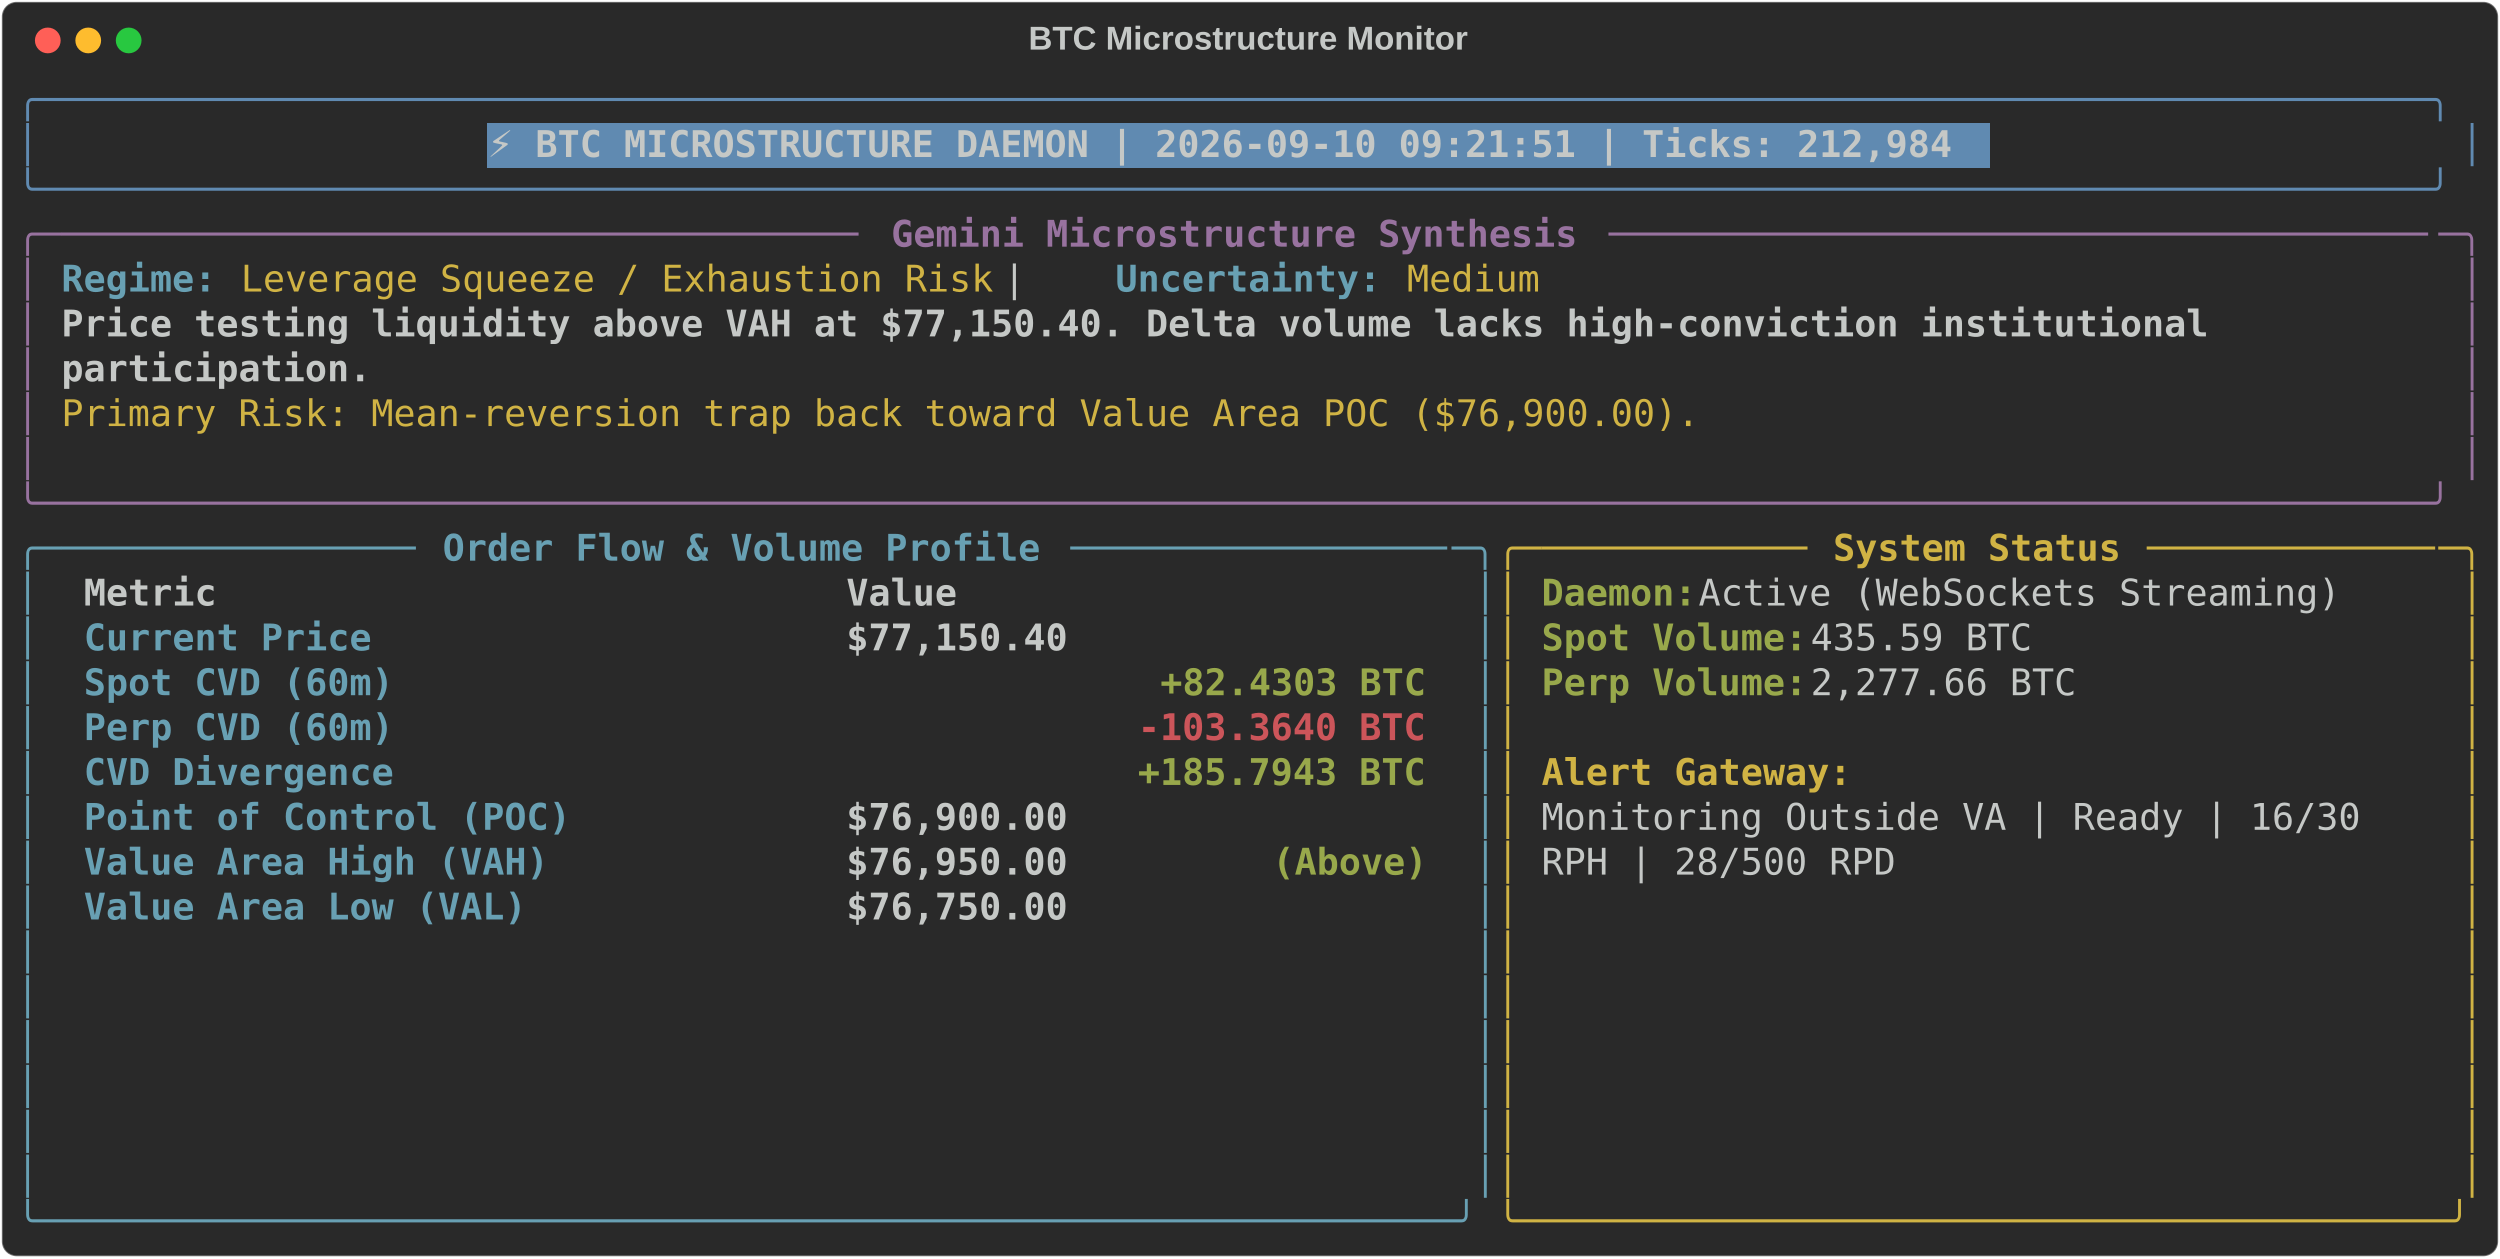
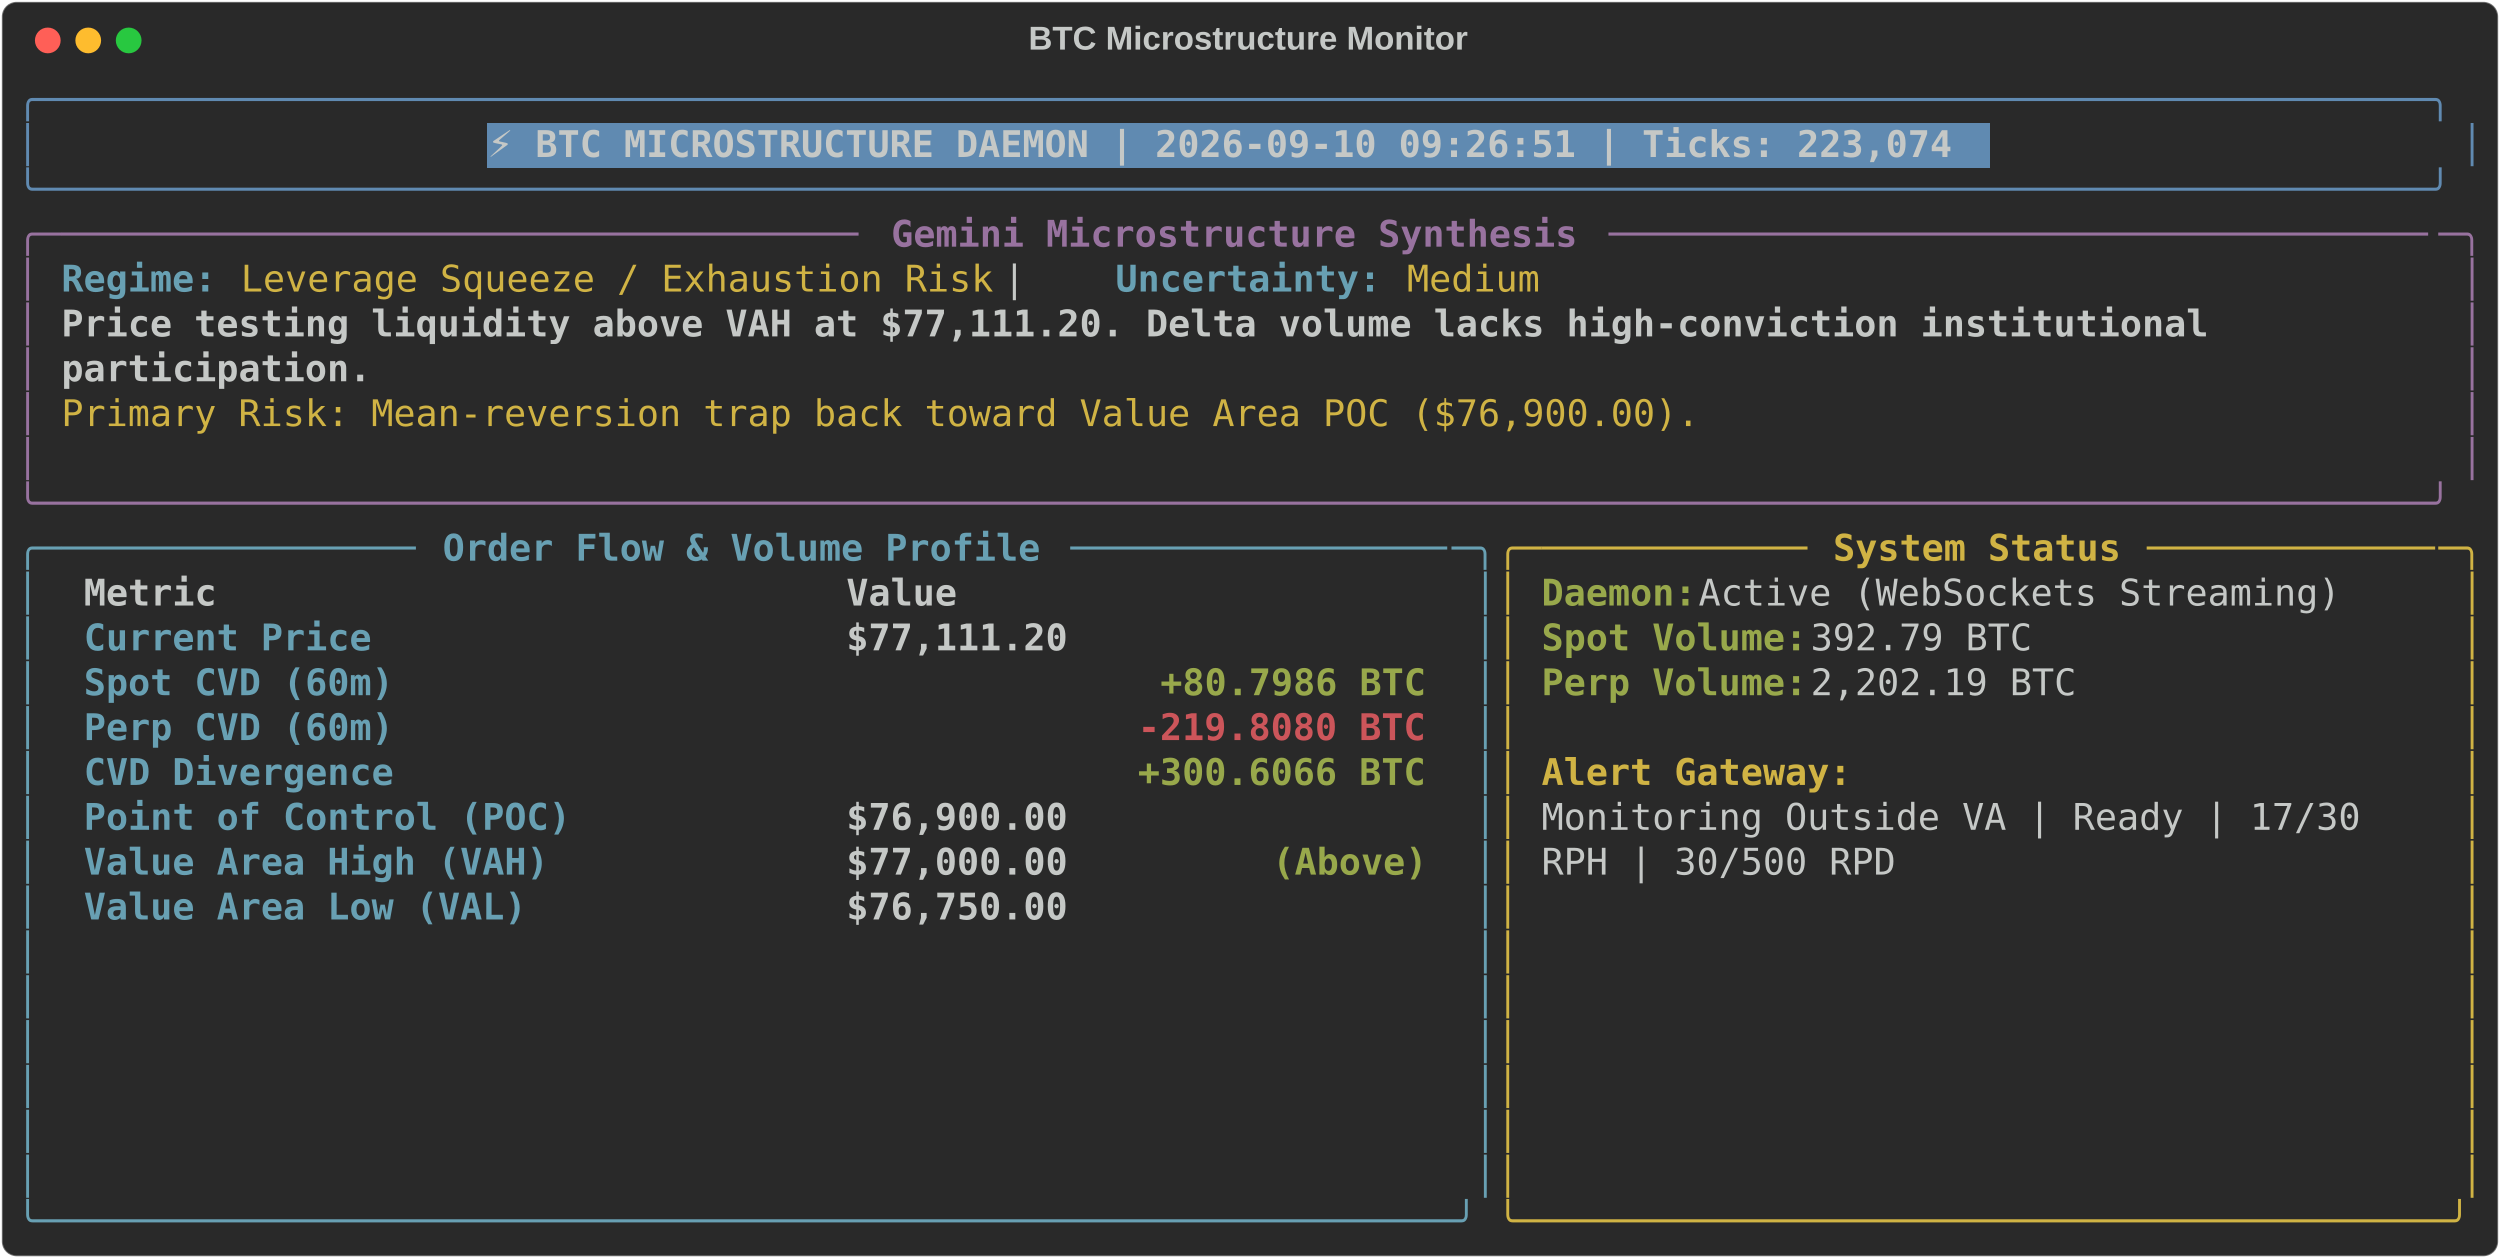
<svg xmlns="http://www.w3.org/2000/svg" class="rich-terminal" viewBox="0 0 1360 684.4">
  <style>

    @font-face {
        font-family: "Fira Code";
        src: local("FiraCode-Regular"),
                url("https://cdnjs.cloudflare.com/ajax/libs/firacode/6.2.0/woff2/FiraCode-Regular.woff2") format("woff2"),
                url("https://cdnjs.cloudflare.com/ajax/libs/firacode/6.2.0/woff/FiraCode-Regular.woff") format("woff");
        font-style: normal;
        font-weight: 400;
    }
    @font-face {
        font-family: "Fira Code";
        src: local("FiraCode-Bold"),
                url("https://cdnjs.cloudflare.com/ajax/libs/firacode/6.2.0/woff2/FiraCode-Bold.woff2") format("woff2"),
                url("https://cdnjs.cloudflare.com/ajax/libs/firacode/6.2.0/woff/FiraCode-Bold.woff") format("woff");
        font-style: bold;
        font-weight: 700;
    }

-     .terminal-1361878680-matrix {
+     .terminal-4216102523-matrix {
        font-family: Fira Code, monospace;
        font-size: 20px;
        line-height: 24.4px;
        font-variant-east-asian: full-width;
    }

-     .terminal-1361878680-title {
+     .terminal-4216102523-title {
        font-size: 18px;
        font-weight: bold;
        font-family: arial;
    }

-     .terminal-1361878680-r1 { fill: #608ab1 }
- .terminal-1361878680-r2 { fill: #c5c8c6 }
- .terminal-1361878680-r3 { fill: #c5c8c6;font-weight: bold }
- .terminal-1361878680-r4 { fill: #98729f }
- .terminal-1361878680-r5 { fill: #98729f;font-weight: bold }
- .terminal-1361878680-r6 { fill: #68a0b3;font-weight: bold }
- .terminal-1361878680-r7 { fill: #d0b344 }
- .terminal-1361878680-r8 { fill: #68a0b3 }
- .terminal-1361878680-r9 { fill: #d0b344;font-weight: bold }
- .terminal-1361878680-r10 { fill: #98a84b;font-weight: bold }
- .terminal-1361878680-r11 { fill: #cc555a;font-weight: bold }
+     .terminal-4216102523-r1 { fill: #608ab1 }
+ .terminal-4216102523-r2 { fill: #c5c8c6 }
+ .terminal-4216102523-r3 { fill: #c5c8c6;font-weight: bold }
+ .terminal-4216102523-r4 { fill: #98729f }
+ .terminal-4216102523-r5 { fill: #98729f;font-weight: bold }
+ .terminal-4216102523-r6 { fill: #68a0b3;font-weight: bold }
+ .terminal-4216102523-r7 { fill: #d0b344 }
+ .terminal-4216102523-r8 { fill: #68a0b3 }
+ .terminal-4216102523-r9 { fill: #d0b344;font-weight: bold }
+ .terminal-4216102523-r10 { fill: #98a84b;font-weight: bold }
+ .terminal-4216102523-r11 { fill: #cc555a;font-weight: bold }
    </style>
  <defs>
-     <clipPath id="terminal-1361878680-clip-terminal">
+     <clipPath id="terminal-4216102523-clip-terminal">
      <rect x="0" y="0" width="1341.0" height="633.4" />
    </clipPath>
-     <clipPath id="terminal-1361878680-line-0">
+     <clipPath id="terminal-4216102523-line-0">
      <rect x="0" y="1.5" width="1342" height="24.65" />
    </clipPath>
-     <clipPath id="terminal-1361878680-line-1">
+     <clipPath id="terminal-4216102523-line-1">
      <rect x="0" y="25.9" width="1342" height="24.65" />
    </clipPath>
-     <clipPath id="terminal-1361878680-line-2">
+     <clipPath id="terminal-4216102523-line-2">
      <rect x="0" y="50.3" width="1342" height="24.65" />
    </clipPath>
-     <clipPath id="terminal-1361878680-line-3">
+     <clipPath id="terminal-4216102523-line-3">
      <rect x="0" y="74.7" width="1342" height="24.65" />
    </clipPath>
-     <clipPath id="terminal-1361878680-line-4">
+     <clipPath id="terminal-4216102523-line-4">
      <rect x="0" y="99.1" width="1342" height="24.65" />
    </clipPath>
-     <clipPath id="terminal-1361878680-line-5">
+     <clipPath id="terminal-4216102523-line-5">
      <rect x="0" y="123.5" width="1342" height="24.65" />
    </clipPath>
-     <clipPath id="terminal-1361878680-line-6">
+     <clipPath id="terminal-4216102523-line-6">
      <rect x="0" y="147.9" width="1342" height="24.65" />
    </clipPath>
-     <clipPath id="terminal-1361878680-line-7">
+     <clipPath id="terminal-4216102523-line-7">
      <rect x="0" y="172.3" width="1342" height="24.65" />
    </clipPath>
-     <clipPath id="terminal-1361878680-line-8">
+     <clipPath id="terminal-4216102523-line-8">
      <rect x="0" y="196.7" width="1342" height="24.65" />
    </clipPath>
-     <clipPath id="terminal-1361878680-line-9">
+     <clipPath id="terminal-4216102523-line-9">
      <rect x="0" y="221.1" width="1342" height="24.65" />
    </clipPath>
-     <clipPath id="terminal-1361878680-line-10">
+     <clipPath id="terminal-4216102523-line-10">
      <rect x="0" y="245.5" width="1342" height="24.65" />
    </clipPath>
-     <clipPath id="terminal-1361878680-line-11">
+     <clipPath id="terminal-4216102523-line-11">
      <rect x="0" y="269.9" width="1342" height="24.65" />
    </clipPath>
-     <clipPath id="terminal-1361878680-line-12">
+     <clipPath id="terminal-4216102523-line-12">
      <rect x="0" y="294.3" width="1342" height="24.65" />
    </clipPath>
-     <clipPath id="terminal-1361878680-line-13">
+     <clipPath id="terminal-4216102523-line-13">
      <rect x="0" y="318.7" width="1342" height="24.65" />
    </clipPath>
-     <clipPath id="terminal-1361878680-line-14">
+     <clipPath id="terminal-4216102523-line-14">
      <rect x="0" y="343.1" width="1342" height="24.65" />
    </clipPath>
-     <clipPath id="terminal-1361878680-line-15">
+     <clipPath id="terminal-4216102523-line-15">
      <rect x="0" y="367.5" width="1342" height="24.65" />
    </clipPath>
-     <clipPath id="terminal-1361878680-line-16">
+     <clipPath id="terminal-4216102523-line-16">
      <rect x="0" y="391.9" width="1342" height="24.65" />
    </clipPath>
-     <clipPath id="terminal-1361878680-line-17">
+     <clipPath id="terminal-4216102523-line-17">
      <rect x="0" y="416.3" width="1342" height="24.65" />
    </clipPath>
-     <clipPath id="terminal-1361878680-line-18">
+     <clipPath id="terminal-4216102523-line-18">
      <rect x="0" y="440.7" width="1342" height="24.65" />
    </clipPath>
-     <clipPath id="terminal-1361878680-line-19">
+     <clipPath id="terminal-4216102523-line-19">
      <rect x="0" y="465.1" width="1342" height="24.65" />
    </clipPath>
-     <clipPath id="terminal-1361878680-line-20">
+     <clipPath id="terminal-4216102523-line-20">
      <rect x="0" y="489.5" width="1342" height="24.65" />
    </clipPath>
-     <clipPath id="terminal-1361878680-line-21">
+     <clipPath id="terminal-4216102523-line-21">
      <rect x="0" y="513.9" width="1342" height="24.65" />
    </clipPath>
-     <clipPath id="terminal-1361878680-line-22">
+     <clipPath id="terminal-4216102523-line-22">
      <rect x="0" y="538.3" width="1342" height="24.65" />
    </clipPath>
-     <clipPath id="terminal-1361878680-line-23">
+     <clipPath id="terminal-4216102523-line-23">
      <rect x="0" y="562.7" width="1342" height="24.65" />
    </clipPath>
-     <clipPath id="terminal-1361878680-line-24">
+     <clipPath id="terminal-4216102523-line-24">
      <rect x="0" y="587.1" width="1342" height="24.65" />
    </clipPath>
  </defs>
  <rect fill="#292929" stroke="rgba(255,255,255,0.35)" stroke-width="1" x="1" y="1" width="1358" height="682.4" rx="8" />
-   <text class="terminal-1361878680-title" fill="#c5c8c6" text-anchor="middle" x="679" y="27">BTC Microstructure Monitor</text>
+   <text class="terminal-4216102523-title" fill="#c5c8c6" text-anchor="middle" x="679" y="27">BTC Microstructure Monitor</text>
  <g transform="translate(26,22)">
    <circle cx="0" cy="0" r="7" fill="#ff5f57" />
    <circle cx="22" cy="0" r="7" fill="#febc2e" />
    <circle cx="44" cy="0" r="7" fill="#28c840" />
  </g>
-   <g transform="translate(9, 41)" clip-path="url(#terminal-1361878680-clip-terminal)">
+   <g transform="translate(9, 41)" clip-path="url(#terminal-4216102523-clip-terminal)">
    <rect fill="#608ab1" x="256.2" y="25.9" width="817.4" height="24.65" shape-rendering="crispEdges" />
-     <g class="terminal-1361878680-matrix">
-       <text class="terminal-1361878680-r1" x="0" y="20" textLength="1342" clip-path="url(#terminal-1361878680-line-0)">╭────────────────────────────────────────────────────────────────────────────────────────────────────────────╮</text>
-       <text class="terminal-1361878680-r2" x="1342" y="20" textLength="12.2" clip-path="url(#terminal-1361878680-line-0)">
- </text>
-       <text class="terminal-1361878680-r1" x="0" y="44.4" textLength="12.2" clip-path="url(#terminal-1361878680-line-1)">│</text>
-       <text class="terminal-1361878680-r3" x="256.2" y="44.4" textLength="805.2" clip-path="url(#terminal-1361878680-line-1)">⚡ BTC MICROSTRUCTURE DAEMON | 2026-09-10 09:21:51 | Ticks: 212,984</text>
-       <text class="terminal-1361878680-r1" x="1329.8" y="44.4" textLength="12.2" clip-path="url(#terminal-1361878680-line-1)">│</text>
-       <text class="terminal-1361878680-r2" x="1342" y="44.4" textLength="12.2" clip-path="url(#terminal-1361878680-line-1)">
- </text>
-       <text class="terminal-1361878680-r1" x="0" y="68.8" textLength="1342" clip-path="url(#terminal-1361878680-line-2)">╰────────────────────────────────────────────────────────────────────────────────────────────────────────────╯</text>
-       <text class="terminal-1361878680-r2" x="1342" y="68.8" textLength="12.2" clip-path="url(#terminal-1361878680-line-2)">
- </text>
-       <text class="terminal-1361878680-r4" x="0" y="93.2" textLength="24.4" clip-path="url(#terminal-1361878680-line-3)">╭─</text>
-       <text class="terminal-1361878680-r4" x="24.4" y="93.2" textLength="439.2" clip-path="url(#terminal-1361878680-line-3)">────────────────────────────────────</text>
-       <text class="terminal-1361878680-r5" x="475.8" y="93.2" textLength="378.2" clip-path="url(#terminal-1361878680-line-3)">Gemini Microstructure Synthesis</text>
-       <text class="terminal-1361878680-r4" x="866.2" y="93.2" textLength="451.4" clip-path="url(#terminal-1361878680-line-3)">─────────────────────────────────────</text>
-       <text class="terminal-1361878680-r4" x="1317.6" y="93.2" textLength="24.4" clip-path="url(#terminal-1361878680-line-3)">─╮</text>
-       <text class="terminal-1361878680-r2" x="1342" y="93.2" textLength="12.2" clip-path="url(#terminal-1361878680-line-3)">
- </text>
-       <text class="terminal-1361878680-r4" x="0" y="117.6" textLength="12.2" clip-path="url(#terminal-1361878680-line-4)">│</text>
-       <text class="terminal-1361878680-r6" x="24.4" y="117.6" textLength="85.4" clip-path="url(#terminal-1361878680-line-4)">Regime:</text>
-       <text class="terminal-1361878680-r7" x="122" y="117.6" textLength="414.8" clip-path="url(#terminal-1361878680-line-4)">Leverage Squeeze / Exhaustion Risk</text>
-       <text class="terminal-1361878680-r2" x="536.8" y="117.6" textLength="61" clip-path="url(#terminal-1361878680-line-4)">  |  </text>
-       <text class="terminal-1361878680-r6" x="597.8" y="117.6" textLength="146.4" clip-path="url(#terminal-1361878680-line-4)">Uncertainty:</text>
-       <text class="terminal-1361878680-r7" x="756.4" y="117.6" textLength="73.2" clip-path="url(#terminal-1361878680-line-4)">Medium</text>
-       <text class="terminal-1361878680-r4" x="1329.8" y="117.6" textLength="12.2" clip-path="url(#terminal-1361878680-line-4)">│</text>
-       <text class="terminal-1361878680-r2" x="1342" y="117.6" textLength="12.2" clip-path="url(#terminal-1361878680-line-4)">
- </text>
-       <text class="terminal-1361878680-r4" x="0" y="142" textLength="12.2" clip-path="url(#terminal-1361878680-line-5)">│</text>
-       <text class="terminal-1361878680-r3" x="24.4" y="142" textLength="1195.6" clip-path="url(#terminal-1361878680-line-5)">Price testing liquidity above VAH at $77,150.40. Delta volume lacks high-conviction institutional </text>
-       <text class="terminal-1361878680-r4" x="1329.8" y="142" textLength="12.2" clip-path="url(#terminal-1361878680-line-5)">│</text>
-       <text class="terminal-1361878680-r2" x="1342" y="142" textLength="12.2" clip-path="url(#terminal-1361878680-line-5)">
- </text>
-       <text class="terminal-1361878680-r4" x="0" y="166.4" textLength="12.2" clip-path="url(#terminal-1361878680-line-6)">│</text>
-       <text class="terminal-1361878680-r3" x="24.4" y="166.4" textLength="170.8" clip-path="url(#terminal-1361878680-line-6)">participation.</text>
-       <text class="terminal-1361878680-r4" x="1329.8" y="166.4" textLength="12.2" clip-path="url(#terminal-1361878680-line-6)">│</text>
-       <text class="terminal-1361878680-r2" x="1342" y="166.4" textLength="12.2" clip-path="url(#terminal-1361878680-line-6)">
- </text>
-       <text class="terminal-1361878680-r4" x="0" y="190.8" textLength="12.2" clip-path="url(#terminal-1361878680-line-7)">│</text>
-       <text class="terminal-1361878680-r7" x="24.4" y="190.8" textLength="902.8" clip-path="url(#terminal-1361878680-line-7)">Primary Risk: Mean-reversion trap back toward Value Area POC ($76,900.00).</text>
-       <text class="terminal-1361878680-r4" x="1329.8" y="190.8" textLength="12.2" clip-path="url(#terminal-1361878680-line-7)">│</text>
-       <text class="terminal-1361878680-r2" x="1342" y="190.8" textLength="12.2" clip-path="url(#terminal-1361878680-line-7)">
- </text>
-       <text class="terminal-1361878680-r4" x="0" y="215.2" textLength="12.2" clip-path="url(#terminal-1361878680-line-8)">│</text>
-       <text class="terminal-1361878680-r4" x="1329.8" y="215.2" textLength="12.2" clip-path="url(#terminal-1361878680-line-8)">│</text>
-       <text class="terminal-1361878680-r2" x="1342" y="215.2" textLength="12.2" clip-path="url(#terminal-1361878680-line-8)">
- </text>
-       <text class="terminal-1361878680-r4" x="0" y="239.6" textLength="1342" clip-path="url(#terminal-1361878680-line-9)">╰────────────────────────────────────────────────────────────────────────────────────────────────────────────╯</text>
-       <text class="terminal-1361878680-r2" x="1342" y="239.6" textLength="12.2" clip-path="url(#terminal-1361878680-line-9)">
- </text>
-       <text class="terminal-1361878680-r8" x="0" y="264" textLength="24.4" clip-path="url(#terminal-1361878680-line-10)">╭─</text>
-       <text class="terminal-1361878680-r8" x="24.4" y="264" textLength="195.2" clip-path="url(#terminal-1361878680-line-10)">────────────────</text>
-       <text class="terminal-1361878680-r6" x="231.8" y="264" textLength="329.4" clip-path="url(#terminal-1361878680-line-10)">Order Flow &amp; Volume Profile</text>
-       <text class="terminal-1361878680-r8" x="573.4" y="264" textLength="207.4" clip-path="url(#terminal-1361878680-line-10)">─────────────────</text>
-       <text class="terminal-1361878680-r8" x="780.8" y="264" textLength="24.4" clip-path="url(#terminal-1361878680-line-10)">─╮</text>
-       <text class="terminal-1361878680-r7" x="805.2" y="264" textLength="24.4" clip-path="url(#terminal-1361878680-line-10)">╭─</text>
-       <text class="terminal-1361878680-r7" x="829.6" y="264" textLength="146.4" clip-path="url(#terminal-1361878680-line-10)">────────────</text>
-       <text class="terminal-1361878680-r9" x="988.2" y="264" textLength="158.6" clip-path="url(#terminal-1361878680-line-10)">System Status</text>
-       <text class="terminal-1361878680-r7" x="1159" y="264" textLength="158.6" clip-path="url(#terminal-1361878680-line-10)">─────────────</text>
-       <text class="terminal-1361878680-r7" x="1317.6" y="264" textLength="24.4" clip-path="url(#terminal-1361878680-line-10)">─╮</text>
-       <text class="terminal-1361878680-r2" x="1342" y="264" textLength="12.2" clip-path="url(#terminal-1361878680-line-10)">
- </text>
-       <text class="terminal-1361878680-r8" x="0" y="288.4" textLength="12.2" clip-path="url(#terminal-1361878680-line-11)">│</text>
-       <text class="terminal-1361878680-r3" x="36.6" y="288.4" textLength="390.4" clip-path="url(#terminal-1361878680-line-11)">Metric                          </text>
-       <text class="terminal-1361878680-r3" x="451.4" y="288.4" textLength="317.2" clip-path="url(#terminal-1361878680-line-11)">                     Value</text>
-       <text class="terminal-1361878680-r8" x="793" y="288.4" textLength="12.2" clip-path="url(#terminal-1361878680-line-11)">│</text>
-       <text class="terminal-1361878680-r7" x="805.2" y="288.4" textLength="12.2" clip-path="url(#terminal-1361878680-line-11)">│</text>
-       <text class="terminal-1361878680-r10" x="829.6" y="288.4" textLength="85.4" clip-path="url(#terminal-1361878680-line-11)">Daemon:</text>
-       <text class="terminal-1361878680-r2" x="915" y="288.4" textLength="366" clip-path="url(#terminal-1361878680-line-11)"> Active (WebSockets Streaming)</text>
-       <text class="terminal-1361878680-r7" x="1329.8" y="288.4" textLength="12.2" clip-path="url(#terminal-1361878680-line-11)">│</text>
-       <text class="terminal-1361878680-r2" x="1342" y="288.4" textLength="12.2" clip-path="url(#terminal-1361878680-line-11)">
- </text>
-       <text class="terminal-1361878680-r8" x="0" y="312.8" textLength="12.2" clip-path="url(#terminal-1361878680-line-12)">│</text>
-       <text class="terminal-1361878680-r6" x="36.6" y="312.8" textLength="390.4" clip-path="url(#terminal-1361878680-line-12)">Current Price                   </text>
-       <text class="terminal-1361878680-r3" x="451.4" y="312.8" textLength="317.2" clip-path="url(#terminal-1361878680-line-12)">                $77,150.40</text>
-       <text class="terminal-1361878680-r8" x="793" y="312.8" textLength="12.2" clip-path="url(#terminal-1361878680-line-12)">│</text>
-       <text class="terminal-1361878680-r7" x="805.2" y="312.8" textLength="12.2" clip-path="url(#terminal-1361878680-line-12)">│</text>
-       <text class="terminal-1361878680-r10" x="829.6" y="312.8" textLength="146.4" clip-path="url(#terminal-1361878680-line-12)">Spot Volume:</text>
-       <text class="terminal-1361878680-r2" x="976" y="312.8" textLength="134.2" clip-path="url(#terminal-1361878680-line-12)"> 435.59 BTC</text>
-       <text class="terminal-1361878680-r7" x="1329.8" y="312.8" textLength="12.2" clip-path="url(#terminal-1361878680-line-12)">│</text>
-       <text class="terminal-1361878680-r2" x="1342" y="312.8" textLength="12.2" clip-path="url(#terminal-1361878680-line-12)">
- </text>
-       <text class="terminal-1361878680-r8" x="0" y="337.2" textLength="12.2" clip-path="url(#terminal-1361878680-line-13)">│</text>
-       <text class="terminal-1361878680-r6" x="36.6" y="337.2" textLength="390.4" clip-path="url(#terminal-1361878680-line-13)">Spot CVD (60m)                  </text>
-       <text class="terminal-1361878680-r10" x="622.2" y="337.2" textLength="146.4" clip-path="url(#terminal-1361878680-line-13)">+82.4303 BTC</text>
-       <text class="terminal-1361878680-r8" x="793" y="337.2" textLength="12.2" clip-path="url(#terminal-1361878680-line-13)">│</text>
-       <text class="terminal-1361878680-r7" x="805.2" y="337.2" textLength="12.2" clip-path="url(#terminal-1361878680-line-13)">│</text>
-       <text class="terminal-1361878680-r10" x="829.6" y="337.2" textLength="146.4" clip-path="url(#terminal-1361878680-line-13)">Perp Volume:</text>
-       <text class="terminal-1361878680-r2" x="976" y="337.2" textLength="158.6" clip-path="url(#terminal-1361878680-line-13)"> 2,277.66 BTC</text>
-       <text class="terminal-1361878680-r7" x="1329.8" y="337.2" textLength="12.2" clip-path="url(#terminal-1361878680-line-13)">│</text>
-       <text class="terminal-1361878680-r2" x="1342" y="337.2" textLength="12.2" clip-path="url(#terminal-1361878680-line-13)">
- </text>
-       <text class="terminal-1361878680-r8" x="0" y="361.6" textLength="12.2" clip-path="url(#terminal-1361878680-line-14)">│</text>
-       <text class="terminal-1361878680-r6" x="36.6" y="361.6" textLength="390.4" clip-path="url(#terminal-1361878680-line-14)">Perp CVD (60m)                  </text>
-       <text class="terminal-1361878680-r11" x="610" y="361.6" textLength="158.6" clip-path="url(#terminal-1361878680-line-14)">-103.3640 BTC</text>
-       <text class="terminal-1361878680-r8" x="793" y="361.6" textLength="12.2" clip-path="url(#terminal-1361878680-line-14)">│</text>
-       <text class="terminal-1361878680-r7" x="805.2" y="361.6" textLength="12.2" clip-path="url(#terminal-1361878680-line-14)">│</text>
-       <text class="terminal-1361878680-r7" x="1329.8" y="361.6" textLength="12.2" clip-path="url(#terminal-1361878680-line-14)">│</text>
-       <text class="terminal-1361878680-r2" x="1342" y="361.6" textLength="12.2" clip-path="url(#terminal-1361878680-line-14)">
- </text>
-       <text class="terminal-1361878680-r8" x="0" y="386" textLength="12.2" clip-path="url(#terminal-1361878680-line-15)">│</text>
-       <text class="terminal-1361878680-r6" x="36.6" y="386" textLength="390.4" clip-path="url(#terminal-1361878680-line-15)">CVD Divergence                  </text>
-       <text class="terminal-1361878680-r10" x="610" y="386" textLength="158.6" clip-path="url(#terminal-1361878680-line-15)">+185.7943 BTC</text>
-       <text class="terminal-1361878680-r8" x="793" y="386" textLength="12.2" clip-path="url(#terminal-1361878680-line-15)">│</text>
-       <text class="terminal-1361878680-r7" x="805.2" y="386" textLength="12.2" clip-path="url(#terminal-1361878680-line-15)">│</text>
-       <text class="terminal-1361878680-r9" x="829.6" y="386" textLength="170.8" clip-path="url(#terminal-1361878680-line-15)">Alert Gateway:</text>
-       <text class="terminal-1361878680-r7" x="1329.8" y="386" textLength="12.2" clip-path="url(#terminal-1361878680-line-15)">│</text>
-       <text class="terminal-1361878680-r2" x="1342" y="386" textLength="12.2" clip-path="url(#terminal-1361878680-line-15)">
- </text>
-       <text class="terminal-1361878680-r8" x="0" y="410.4" textLength="12.2" clip-path="url(#terminal-1361878680-line-16)">│</text>
-       <text class="terminal-1361878680-r6" x="36.6" y="410.4" textLength="390.4" clip-path="url(#terminal-1361878680-line-16)">Point of Control (POC)          </text>
-       <text class="terminal-1361878680-r3" x="451.4" y="410.4" textLength="317.2" clip-path="url(#terminal-1361878680-line-16)">                $76,900.00</text>
-       <text class="terminal-1361878680-r8" x="793" y="410.4" textLength="12.2" clip-path="url(#terminal-1361878680-line-16)">│</text>
-       <text class="terminal-1361878680-r7" x="805.2" y="410.4" textLength="12.2" clip-path="url(#terminal-1361878680-line-16)">│</text>
-       <text class="terminal-1361878680-r2" x="829.6" y="410.4" textLength="463.6" clip-path="url(#terminal-1361878680-line-16)">Monitoring Outside VA | Ready | 16/30 </text>
-       <text class="terminal-1361878680-r7" x="1329.8" y="410.4" textLength="12.2" clip-path="url(#terminal-1361878680-line-16)">│</text>
-       <text class="terminal-1361878680-r2" x="1342" y="410.4" textLength="12.2" clip-path="url(#terminal-1361878680-line-16)">
- </text>
-       <text class="terminal-1361878680-r8" x="0" y="434.8" textLength="12.2" clip-path="url(#terminal-1361878680-line-17)">│</text>
-       <text class="terminal-1361878680-r6" x="36.6" y="434.8" textLength="390.4" clip-path="url(#terminal-1361878680-line-17)">Value Area High (VAH)           </text>
-       <text class="terminal-1361878680-r3" x="451.4" y="434.8" textLength="231.8" clip-path="url(#terminal-1361878680-line-17)">        $76,950.00 </text>
-       <text class="terminal-1361878680-r10" x="683.2" y="434.8" textLength="85.4" clip-path="url(#terminal-1361878680-line-17)">(Above)</text>
-       <text class="terminal-1361878680-r8" x="793" y="434.8" textLength="12.2" clip-path="url(#terminal-1361878680-line-17)">│</text>
-       <text class="terminal-1361878680-r7" x="805.2" y="434.8" textLength="12.2" clip-path="url(#terminal-1361878680-line-17)">│</text>
-       <text class="terminal-1361878680-r2" x="829.6" y="434.8" textLength="195.2" clip-path="url(#terminal-1361878680-line-17)">RPH | 28/500 RPD</text>
-       <text class="terminal-1361878680-r7" x="1329.8" y="434.8" textLength="12.2" clip-path="url(#terminal-1361878680-line-17)">│</text>
-       <text class="terminal-1361878680-r2" x="1342" y="434.8" textLength="12.2" clip-path="url(#terminal-1361878680-line-17)">
- </text>
-       <text class="terminal-1361878680-r8" x="0" y="459.2" textLength="12.2" clip-path="url(#terminal-1361878680-line-18)">│</text>
-       <text class="terminal-1361878680-r6" x="36.6" y="459.2" textLength="390.4" clip-path="url(#terminal-1361878680-line-18)">Value Area Low (VAL)            </text>
-       <text class="terminal-1361878680-r3" x="451.4" y="459.2" textLength="317.2" clip-path="url(#terminal-1361878680-line-18)">                $76,750.00</text>
-       <text class="terminal-1361878680-r8" x="793" y="459.2" textLength="12.2" clip-path="url(#terminal-1361878680-line-18)">│</text>
-       <text class="terminal-1361878680-r7" x="805.2" y="459.2" textLength="12.2" clip-path="url(#terminal-1361878680-line-18)">│</text>
-       <text class="terminal-1361878680-r7" x="1329.8" y="459.2" textLength="12.2" clip-path="url(#terminal-1361878680-line-18)">│</text>
-       <text class="terminal-1361878680-r2" x="1342" y="459.2" textLength="12.2" clip-path="url(#terminal-1361878680-line-18)">
- </text>
-       <text class="terminal-1361878680-r8" x="0" y="483.6" textLength="12.2" clip-path="url(#terminal-1361878680-line-19)">│</text>
-       <text class="terminal-1361878680-r8" x="793" y="483.6" textLength="12.2" clip-path="url(#terminal-1361878680-line-19)">│</text>
-       <text class="terminal-1361878680-r7" x="805.2" y="483.6" textLength="12.2" clip-path="url(#terminal-1361878680-line-19)">│</text>
-       <text class="terminal-1361878680-r7" x="1329.8" y="483.6" textLength="12.2" clip-path="url(#terminal-1361878680-line-19)">│</text>
-       <text class="terminal-1361878680-r2" x="1342" y="483.6" textLength="12.2" clip-path="url(#terminal-1361878680-line-19)">
- </text>
-       <text class="terminal-1361878680-r8" x="0" y="508" textLength="12.2" clip-path="url(#terminal-1361878680-line-20)">│</text>
-       <text class="terminal-1361878680-r8" x="793" y="508" textLength="12.2" clip-path="url(#terminal-1361878680-line-20)">│</text>
-       <text class="terminal-1361878680-r7" x="805.2" y="508" textLength="12.2" clip-path="url(#terminal-1361878680-line-20)">│</text>
-       <text class="terminal-1361878680-r7" x="1329.8" y="508" textLength="12.2" clip-path="url(#terminal-1361878680-line-20)">│</text>
-       <text class="terminal-1361878680-r2" x="1342" y="508" textLength="12.2" clip-path="url(#terminal-1361878680-line-20)">
- </text>
-       <text class="terminal-1361878680-r8" x="0" y="532.4" textLength="12.2" clip-path="url(#terminal-1361878680-line-21)">│</text>
-       <text class="terminal-1361878680-r8" x="793" y="532.4" textLength="12.2" clip-path="url(#terminal-1361878680-line-21)">│</text>
-       <text class="terminal-1361878680-r7" x="805.2" y="532.4" textLength="12.2" clip-path="url(#terminal-1361878680-line-21)">│</text>
-       <text class="terminal-1361878680-r7" x="1329.8" y="532.4" textLength="12.2" clip-path="url(#terminal-1361878680-line-21)">│</text>
-       <text class="terminal-1361878680-r2" x="1342" y="532.4" textLength="12.2" clip-path="url(#terminal-1361878680-line-21)">
- </text>
-       <text class="terminal-1361878680-r8" x="0" y="556.8" textLength="12.2" clip-path="url(#terminal-1361878680-line-22)">│</text>
-       <text class="terminal-1361878680-r8" x="793" y="556.8" textLength="12.2" clip-path="url(#terminal-1361878680-line-22)">│</text>
-       <text class="terminal-1361878680-r7" x="805.2" y="556.8" textLength="12.2" clip-path="url(#terminal-1361878680-line-22)">│</text>
-       <text class="terminal-1361878680-r7" x="1329.8" y="556.8" textLength="12.2" clip-path="url(#terminal-1361878680-line-22)">│</text>
-       <text class="terminal-1361878680-r2" x="1342" y="556.8" textLength="12.2" clip-path="url(#terminal-1361878680-line-22)">
- </text>
-       <text class="terminal-1361878680-r8" x="0" y="581.2" textLength="12.2" clip-path="url(#terminal-1361878680-line-23)">│</text>
-       <text class="terminal-1361878680-r8" x="793" y="581.2" textLength="12.2" clip-path="url(#terminal-1361878680-line-23)">│</text>
-       <text class="terminal-1361878680-r7" x="805.2" y="581.2" textLength="12.2" clip-path="url(#terminal-1361878680-line-23)">│</text>
-       <text class="terminal-1361878680-r7" x="1329.8" y="581.2" textLength="12.2" clip-path="url(#terminal-1361878680-line-23)">│</text>
-       <text class="terminal-1361878680-r2" x="1342" y="581.2" textLength="12.2" clip-path="url(#terminal-1361878680-line-23)">
- </text>
-       <text class="terminal-1361878680-r8" x="0" y="605.6" textLength="12.2" clip-path="url(#terminal-1361878680-line-24)">│</text>
-       <text class="terminal-1361878680-r8" x="793" y="605.6" textLength="12.2" clip-path="url(#terminal-1361878680-line-24)">│</text>
-       <text class="terminal-1361878680-r7" x="805.2" y="605.6" textLength="12.2" clip-path="url(#terminal-1361878680-line-24)">│</text>
-       <text class="terminal-1361878680-r7" x="1329.8" y="605.6" textLength="12.2" clip-path="url(#terminal-1361878680-line-24)">│</text>
-       <text class="terminal-1361878680-r2" x="1342" y="605.6" textLength="12.2" clip-path="url(#terminal-1361878680-line-24)">
- </text>
-       <text class="terminal-1361878680-r8" x="0" y="630" textLength="805.2" clip-path="url(#terminal-1361878680-line-25)">╰────────────────────────────────────────────────────────────────╯</text>
-       <text class="terminal-1361878680-r7" x="805.2" y="630" textLength="536.8" clip-path="url(#terminal-1361878680-line-25)">╰──────────────────────────────────────────╯</text>
-       <text class="terminal-1361878680-r2" x="1342" y="630" textLength="12.2" clip-path="url(#terminal-1361878680-line-25)">
+     <g class="terminal-4216102523-matrix">
+       <text class="terminal-4216102523-r1" x="0" y="20" textLength="1342" clip-path="url(#terminal-4216102523-line-0)">╭────────────────────────────────────────────────────────────────────────────────────────────────────────────╮</text>
+       <text class="terminal-4216102523-r2" x="1342" y="20" textLength="12.2" clip-path="url(#terminal-4216102523-line-0)">
+ </text>
+       <text class="terminal-4216102523-r1" x="0" y="44.4" textLength="12.2" clip-path="url(#terminal-4216102523-line-1)">│</text>
+       <text class="terminal-4216102523-r3" x="256.2" y="44.4" textLength="805.2" clip-path="url(#terminal-4216102523-line-1)">⚡ BTC MICROSTRUCTURE DAEMON | 2026-09-10 09:26:51 | Ticks: 223,074</text>
+       <text class="terminal-4216102523-r1" x="1329.8" y="44.4" textLength="12.2" clip-path="url(#terminal-4216102523-line-1)">│</text>
+       <text class="terminal-4216102523-r2" x="1342" y="44.4" textLength="12.2" clip-path="url(#terminal-4216102523-line-1)">
+ </text>
+       <text class="terminal-4216102523-r1" x="0" y="68.8" textLength="1342" clip-path="url(#terminal-4216102523-line-2)">╰────────────────────────────────────────────────────────────────────────────────────────────────────────────╯</text>
+       <text class="terminal-4216102523-r2" x="1342" y="68.8" textLength="12.2" clip-path="url(#terminal-4216102523-line-2)">
+ </text>
+       <text class="terminal-4216102523-r4" x="0" y="93.2" textLength="24.4" clip-path="url(#terminal-4216102523-line-3)">╭─</text>
+       <text class="terminal-4216102523-r4" x="24.4" y="93.2" textLength="439.2" clip-path="url(#terminal-4216102523-line-3)">────────────────────────────────────</text>
+       <text class="terminal-4216102523-r5" x="475.8" y="93.2" textLength="378.2" clip-path="url(#terminal-4216102523-line-3)">Gemini Microstructure Synthesis</text>
+       <text class="terminal-4216102523-r4" x="866.2" y="93.2" textLength="451.4" clip-path="url(#terminal-4216102523-line-3)">─────────────────────────────────────</text>
+       <text class="terminal-4216102523-r4" x="1317.6" y="93.2" textLength="24.4" clip-path="url(#terminal-4216102523-line-3)">─╮</text>
+       <text class="terminal-4216102523-r2" x="1342" y="93.2" textLength="12.2" clip-path="url(#terminal-4216102523-line-3)">
+ </text>
+       <text class="terminal-4216102523-r4" x="0" y="117.6" textLength="12.2" clip-path="url(#terminal-4216102523-line-4)">│</text>
+       <text class="terminal-4216102523-r6" x="24.4" y="117.6" textLength="85.4" clip-path="url(#terminal-4216102523-line-4)">Regime:</text>
+       <text class="terminal-4216102523-r7" x="122" y="117.6" textLength="414.8" clip-path="url(#terminal-4216102523-line-4)">Leverage Squeeze / Exhaustion Risk</text>
+       <text class="terminal-4216102523-r2" x="536.8" y="117.6" textLength="61" clip-path="url(#terminal-4216102523-line-4)">  |  </text>
+       <text class="terminal-4216102523-r6" x="597.8" y="117.6" textLength="146.4" clip-path="url(#terminal-4216102523-line-4)">Uncertainty:</text>
+       <text class="terminal-4216102523-r7" x="756.4" y="117.6" textLength="73.2" clip-path="url(#terminal-4216102523-line-4)">Medium</text>
+       <text class="terminal-4216102523-r4" x="1329.8" y="117.6" textLength="12.2" clip-path="url(#terminal-4216102523-line-4)">│</text>
+       <text class="terminal-4216102523-r2" x="1342" y="117.6" textLength="12.2" clip-path="url(#terminal-4216102523-line-4)">
+ </text>
+       <text class="terminal-4216102523-r4" x="0" y="142" textLength="12.2" clip-path="url(#terminal-4216102523-line-5)">│</text>
+       <text class="terminal-4216102523-r3" x="24.4" y="142" textLength="1195.6" clip-path="url(#terminal-4216102523-line-5)">Price testing liquidity above VAH at $77,111.20. Delta volume lacks high-conviction institutional </text>
+       <text class="terminal-4216102523-r4" x="1329.8" y="142" textLength="12.2" clip-path="url(#terminal-4216102523-line-5)">│</text>
+       <text class="terminal-4216102523-r2" x="1342" y="142" textLength="12.2" clip-path="url(#terminal-4216102523-line-5)">
+ </text>
+       <text class="terminal-4216102523-r4" x="0" y="166.4" textLength="12.2" clip-path="url(#terminal-4216102523-line-6)">│</text>
+       <text class="terminal-4216102523-r3" x="24.4" y="166.4" textLength="170.8" clip-path="url(#terminal-4216102523-line-6)">participation.</text>
+       <text class="terminal-4216102523-r4" x="1329.8" y="166.4" textLength="12.2" clip-path="url(#terminal-4216102523-line-6)">│</text>
+       <text class="terminal-4216102523-r2" x="1342" y="166.4" textLength="12.2" clip-path="url(#terminal-4216102523-line-6)">
+ </text>
+       <text class="terminal-4216102523-r4" x="0" y="190.8" textLength="12.2" clip-path="url(#terminal-4216102523-line-7)">│</text>
+       <text class="terminal-4216102523-r7" x="24.4" y="190.8" textLength="902.8" clip-path="url(#terminal-4216102523-line-7)">Primary Risk: Mean-reversion trap back toward Value Area POC ($76,900.00).</text>
+       <text class="terminal-4216102523-r4" x="1329.8" y="190.8" textLength="12.2" clip-path="url(#terminal-4216102523-line-7)">│</text>
+       <text class="terminal-4216102523-r2" x="1342" y="190.8" textLength="12.2" clip-path="url(#terminal-4216102523-line-7)">
+ </text>
+       <text class="terminal-4216102523-r4" x="0" y="215.2" textLength="12.2" clip-path="url(#terminal-4216102523-line-8)">│</text>
+       <text class="terminal-4216102523-r4" x="1329.8" y="215.2" textLength="12.2" clip-path="url(#terminal-4216102523-line-8)">│</text>
+       <text class="terminal-4216102523-r2" x="1342" y="215.2" textLength="12.2" clip-path="url(#terminal-4216102523-line-8)">
+ </text>
+       <text class="terminal-4216102523-r4" x="0" y="239.6" textLength="1342" clip-path="url(#terminal-4216102523-line-9)">╰────────────────────────────────────────────────────────────────────────────────────────────────────────────╯</text>
+       <text class="terminal-4216102523-r2" x="1342" y="239.6" textLength="12.2" clip-path="url(#terminal-4216102523-line-9)">
+ </text>
+       <text class="terminal-4216102523-r8" x="0" y="264" textLength="24.4" clip-path="url(#terminal-4216102523-line-10)">╭─</text>
+       <text class="terminal-4216102523-r8" x="24.4" y="264" textLength="195.2" clip-path="url(#terminal-4216102523-line-10)">────────────────</text>
+       <text class="terminal-4216102523-r6" x="231.8" y="264" textLength="329.4" clip-path="url(#terminal-4216102523-line-10)">Order Flow &amp; Volume Profile</text>
+       <text class="terminal-4216102523-r8" x="573.4" y="264" textLength="207.4" clip-path="url(#terminal-4216102523-line-10)">─────────────────</text>
+       <text class="terminal-4216102523-r8" x="780.8" y="264" textLength="24.4" clip-path="url(#terminal-4216102523-line-10)">─╮</text>
+       <text class="terminal-4216102523-r7" x="805.2" y="264" textLength="24.4" clip-path="url(#terminal-4216102523-line-10)">╭─</text>
+       <text class="terminal-4216102523-r7" x="829.6" y="264" textLength="146.4" clip-path="url(#terminal-4216102523-line-10)">────────────</text>
+       <text class="terminal-4216102523-r9" x="988.2" y="264" textLength="158.6" clip-path="url(#terminal-4216102523-line-10)">System Status</text>
+       <text class="terminal-4216102523-r7" x="1159" y="264" textLength="158.6" clip-path="url(#terminal-4216102523-line-10)">─────────────</text>
+       <text class="terminal-4216102523-r7" x="1317.6" y="264" textLength="24.4" clip-path="url(#terminal-4216102523-line-10)">─╮</text>
+       <text class="terminal-4216102523-r2" x="1342" y="264" textLength="12.2" clip-path="url(#terminal-4216102523-line-10)">
+ </text>
+       <text class="terminal-4216102523-r8" x="0" y="288.4" textLength="12.2" clip-path="url(#terminal-4216102523-line-11)">│</text>
+       <text class="terminal-4216102523-r3" x="36.6" y="288.4" textLength="390.4" clip-path="url(#terminal-4216102523-line-11)">Metric                          </text>
+       <text class="terminal-4216102523-r3" x="451.4" y="288.4" textLength="317.2" clip-path="url(#terminal-4216102523-line-11)">                     Value</text>
+       <text class="terminal-4216102523-r8" x="793" y="288.4" textLength="12.2" clip-path="url(#terminal-4216102523-line-11)">│</text>
+       <text class="terminal-4216102523-r7" x="805.2" y="288.4" textLength="12.2" clip-path="url(#terminal-4216102523-line-11)">│</text>
+       <text class="terminal-4216102523-r10" x="829.6" y="288.4" textLength="85.4" clip-path="url(#terminal-4216102523-line-11)">Daemon:</text>
+       <text class="terminal-4216102523-r2" x="915" y="288.4" textLength="366" clip-path="url(#terminal-4216102523-line-11)"> Active (WebSockets Streaming)</text>
+       <text class="terminal-4216102523-r7" x="1329.8" y="288.4" textLength="12.2" clip-path="url(#terminal-4216102523-line-11)">│</text>
+       <text class="terminal-4216102523-r2" x="1342" y="288.4" textLength="12.2" clip-path="url(#terminal-4216102523-line-11)">
+ </text>
+       <text class="terminal-4216102523-r8" x="0" y="312.8" textLength="12.2" clip-path="url(#terminal-4216102523-line-12)">│</text>
+       <text class="terminal-4216102523-r6" x="36.6" y="312.8" textLength="390.4" clip-path="url(#terminal-4216102523-line-12)">Current Price                   </text>
+       <text class="terminal-4216102523-r3" x="451.4" y="312.8" textLength="317.2" clip-path="url(#terminal-4216102523-line-12)">                $77,111.20</text>
+       <text class="terminal-4216102523-r8" x="793" y="312.8" textLength="12.2" clip-path="url(#terminal-4216102523-line-12)">│</text>
+       <text class="terminal-4216102523-r7" x="805.2" y="312.8" textLength="12.2" clip-path="url(#terminal-4216102523-line-12)">│</text>
+       <text class="terminal-4216102523-r10" x="829.6" y="312.8" textLength="146.4" clip-path="url(#terminal-4216102523-line-12)">Spot Volume:</text>
+       <text class="terminal-4216102523-r2" x="976" y="312.8" textLength="134.2" clip-path="url(#terminal-4216102523-line-12)"> 392.79 BTC</text>
+       <text class="terminal-4216102523-r7" x="1329.8" y="312.8" textLength="12.2" clip-path="url(#terminal-4216102523-line-12)">│</text>
+       <text class="terminal-4216102523-r2" x="1342" y="312.8" textLength="12.2" clip-path="url(#terminal-4216102523-line-12)">
+ </text>
+       <text class="terminal-4216102523-r8" x="0" y="337.2" textLength="12.2" clip-path="url(#terminal-4216102523-line-13)">│</text>
+       <text class="terminal-4216102523-r6" x="36.6" y="337.2" textLength="390.4" clip-path="url(#terminal-4216102523-line-13)">Spot CVD (60m)                  </text>
+       <text class="terminal-4216102523-r10" x="622.2" y="337.2" textLength="146.4" clip-path="url(#terminal-4216102523-line-13)">+80.7986 BTC</text>
+       <text class="terminal-4216102523-r8" x="793" y="337.2" textLength="12.2" clip-path="url(#terminal-4216102523-line-13)">│</text>
+       <text class="terminal-4216102523-r7" x="805.2" y="337.2" textLength="12.2" clip-path="url(#terminal-4216102523-line-13)">│</text>
+       <text class="terminal-4216102523-r10" x="829.6" y="337.2" textLength="146.4" clip-path="url(#terminal-4216102523-line-13)">Perp Volume:</text>
+       <text class="terminal-4216102523-r2" x="976" y="337.2" textLength="158.6" clip-path="url(#terminal-4216102523-line-13)"> 2,202.19 BTC</text>
+       <text class="terminal-4216102523-r7" x="1329.8" y="337.2" textLength="12.2" clip-path="url(#terminal-4216102523-line-13)">│</text>
+       <text class="terminal-4216102523-r2" x="1342" y="337.2" textLength="12.2" clip-path="url(#terminal-4216102523-line-13)">
+ </text>
+       <text class="terminal-4216102523-r8" x="0" y="361.6" textLength="12.2" clip-path="url(#terminal-4216102523-line-14)">│</text>
+       <text class="terminal-4216102523-r6" x="36.6" y="361.6" textLength="390.4" clip-path="url(#terminal-4216102523-line-14)">Perp CVD (60m)                  </text>
+       <text class="terminal-4216102523-r11" x="610" y="361.6" textLength="158.6" clip-path="url(#terminal-4216102523-line-14)">-219.8080 BTC</text>
+       <text class="terminal-4216102523-r8" x="793" y="361.6" textLength="12.2" clip-path="url(#terminal-4216102523-line-14)">│</text>
+       <text class="terminal-4216102523-r7" x="805.2" y="361.6" textLength="12.2" clip-path="url(#terminal-4216102523-line-14)">│</text>
+       <text class="terminal-4216102523-r7" x="1329.8" y="361.6" textLength="12.2" clip-path="url(#terminal-4216102523-line-14)">│</text>
+       <text class="terminal-4216102523-r2" x="1342" y="361.6" textLength="12.2" clip-path="url(#terminal-4216102523-line-14)">
+ </text>
+       <text class="terminal-4216102523-r8" x="0" y="386" textLength="12.2" clip-path="url(#terminal-4216102523-line-15)">│</text>
+       <text class="terminal-4216102523-r6" x="36.6" y="386" textLength="390.4" clip-path="url(#terminal-4216102523-line-15)">CVD Divergence                  </text>
+       <text class="terminal-4216102523-r10" x="610" y="386" textLength="158.6" clip-path="url(#terminal-4216102523-line-15)">+300.6066 BTC</text>
+       <text class="terminal-4216102523-r8" x="793" y="386" textLength="12.2" clip-path="url(#terminal-4216102523-line-15)">│</text>
+       <text class="terminal-4216102523-r7" x="805.2" y="386" textLength="12.2" clip-path="url(#terminal-4216102523-line-15)">│</text>
+       <text class="terminal-4216102523-r9" x="829.6" y="386" textLength="170.8" clip-path="url(#terminal-4216102523-line-15)">Alert Gateway:</text>
+       <text class="terminal-4216102523-r7" x="1329.8" y="386" textLength="12.2" clip-path="url(#terminal-4216102523-line-15)">│</text>
+       <text class="terminal-4216102523-r2" x="1342" y="386" textLength="12.2" clip-path="url(#terminal-4216102523-line-15)">
+ </text>
+       <text class="terminal-4216102523-r8" x="0" y="410.4" textLength="12.2" clip-path="url(#terminal-4216102523-line-16)">│</text>
+       <text class="terminal-4216102523-r6" x="36.6" y="410.4" textLength="390.4" clip-path="url(#terminal-4216102523-line-16)">Point of Control (POC)          </text>
+       <text class="terminal-4216102523-r3" x="451.4" y="410.4" textLength="317.2" clip-path="url(#terminal-4216102523-line-16)">                $76,900.00</text>
+       <text class="terminal-4216102523-r8" x="793" y="410.4" textLength="12.2" clip-path="url(#terminal-4216102523-line-16)">│</text>
+       <text class="terminal-4216102523-r7" x="805.2" y="410.4" textLength="12.2" clip-path="url(#terminal-4216102523-line-16)">│</text>
+       <text class="terminal-4216102523-r2" x="829.6" y="410.4" textLength="463.6" clip-path="url(#terminal-4216102523-line-16)">Monitoring Outside VA | Ready | 17/30 </text>
+       <text class="terminal-4216102523-r7" x="1329.8" y="410.4" textLength="12.2" clip-path="url(#terminal-4216102523-line-16)">│</text>
+       <text class="terminal-4216102523-r2" x="1342" y="410.4" textLength="12.2" clip-path="url(#terminal-4216102523-line-16)">
+ </text>
+       <text class="terminal-4216102523-r8" x="0" y="434.8" textLength="12.2" clip-path="url(#terminal-4216102523-line-17)">│</text>
+       <text class="terminal-4216102523-r6" x="36.6" y="434.8" textLength="390.4" clip-path="url(#terminal-4216102523-line-17)">Value Area High (VAH)           </text>
+       <text class="terminal-4216102523-r3" x="451.4" y="434.8" textLength="231.8" clip-path="url(#terminal-4216102523-line-17)">        $77,000.00 </text>
+       <text class="terminal-4216102523-r10" x="683.2" y="434.8" textLength="85.4" clip-path="url(#terminal-4216102523-line-17)">(Above)</text>
+       <text class="terminal-4216102523-r8" x="793" y="434.8" textLength="12.2" clip-path="url(#terminal-4216102523-line-17)">│</text>
+       <text class="terminal-4216102523-r7" x="805.2" y="434.8" textLength="12.2" clip-path="url(#terminal-4216102523-line-17)">│</text>
+       <text class="terminal-4216102523-r2" x="829.6" y="434.8" textLength="195.2" clip-path="url(#terminal-4216102523-line-17)">RPH | 30/500 RPD</text>
+       <text class="terminal-4216102523-r7" x="1329.8" y="434.8" textLength="12.2" clip-path="url(#terminal-4216102523-line-17)">│</text>
+       <text class="terminal-4216102523-r2" x="1342" y="434.8" textLength="12.2" clip-path="url(#terminal-4216102523-line-17)">
+ </text>
+       <text class="terminal-4216102523-r8" x="0" y="459.2" textLength="12.2" clip-path="url(#terminal-4216102523-line-18)">│</text>
+       <text class="terminal-4216102523-r6" x="36.6" y="459.2" textLength="390.4" clip-path="url(#terminal-4216102523-line-18)">Value Area Low (VAL)            </text>
+       <text class="terminal-4216102523-r3" x="451.4" y="459.2" textLength="317.2" clip-path="url(#terminal-4216102523-line-18)">                $76,750.00</text>
+       <text class="terminal-4216102523-r8" x="793" y="459.2" textLength="12.2" clip-path="url(#terminal-4216102523-line-18)">│</text>
+       <text class="terminal-4216102523-r7" x="805.2" y="459.2" textLength="12.2" clip-path="url(#terminal-4216102523-line-18)">│</text>
+       <text class="terminal-4216102523-r7" x="1329.8" y="459.2" textLength="12.2" clip-path="url(#terminal-4216102523-line-18)">│</text>
+       <text class="terminal-4216102523-r2" x="1342" y="459.2" textLength="12.2" clip-path="url(#terminal-4216102523-line-18)">
+ </text>
+       <text class="terminal-4216102523-r8" x="0" y="483.6" textLength="12.2" clip-path="url(#terminal-4216102523-line-19)">│</text>
+       <text class="terminal-4216102523-r8" x="793" y="483.6" textLength="12.2" clip-path="url(#terminal-4216102523-line-19)">│</text>
+       <text class="terminal-4216102523-r7" x="805.2" y="483.6" textLength="12.2" clip-path="url(#terminal-4216102523-line-19)">│</text>
+       <text class="terminal-4216102523-r7" x="1329.8" y="483.6" textLength="12.2" clip-path="url(#terminal-4216102523-line-19)">│</text>
+       <text class="terminal-4216102523-r2" x="1342" y="483.6" textLength="12.2" clip-path="url(#terminal-4216102523-line-19)">
+ </text>
+       <text class="terminal-4216102523-r8" x="0" y="508" textLength="12.2" clip-path="url(#terminal-4216102523-line-20)">│</text>
+       <text class="terminal-4216102523-r8" x="793" y="508" textLength="12.2" clip-path="url(#terminal-4216102523-line-20)">│</text>
+       <text class="terminal-4216102523-r7" x="805.2" y="508" textLength="12.2" clip-path="url(#terminal-4216102523-line-20)">│</text>
+       <text class="terminal-4216102523-r7" x="1329.8" y="508" textLength="12.2" clip-path="url(#terminal-4216102523-line-20)">│</text>
+       <text class="terminal-4216102523-r2" x="1342" y="508" textLength="12.2" clip-path="url(#terminal-4216102523-line-20)">
+ </text>
+       <text class="terminal-4216102523-r8" x="0" y="532.4" textLength="12.2" clip-path="url(#terminal-4216102523-line-21)">│</text>
+       <text class="terminal-4216102523-r8" x="793" y="532.4" textLength="12.2" clip-path="url(#terminal-4216102523-line-21)">│</text>
+       <text class="terminal-4216102523-r7" x="805.2" y="532.4" textLength="12.2" clip-path="url(#terminal-4216102523-line-21)">│</text>
+       <text class="terminal-4216102523-r7" x="1329.8" y="532.4" textLength="12.2" clip-path="url(#terminal-4216102523-line-21)">│</text>
+       <text class="terminal-4216102523-r2" x="1342" y="532.4" textLength="12.2" clip-path="url(#terminal-4216102523-line-21)">
+ </text>
+       <text class="terminal-4216102523-r8" x="0" y="556.8" textLength="12.2" clip-path="url(#terminal-4216102523-line-22)">│</text>
+       <text class="terminal-4216102523-r8" x="793" y="556.8" textLength="12.2" clip-path="url(#terminal-4216102523-line-22)">│</text>
+       <text class="terminal-4216102523-r7" x="805.2" y="556.8" textLength="12.2" clip-path="url(#terminal-4216102523-line-22)">│</text>
+       <text class="terminal-4216102523-r7" x="1329.8" y="556.8" textLength="12.2" clip-path="url(#terminal-4216102523-line-22)">│</text>
+       <text class="terminal-4216102523-r2" x="1342" y="556.8" textLength="12.2" clip-path="url(#terminal-4216102523-line-22)">
+ </text>
+       <text class="terminal-4216102523-r8" x="0" y="581.2" textLength="12.2" clip-path="url(#terminal-4216102523-line-23)">│</text>
+       <text class="terminal-4216102523-r8" x="793" y="581.2" textLength="12.2" clip-path="url(#terminal-4216102523-line-23)">│</text>
+       <text class="terminal-4216102523-r7" x="805.2" y="581.2" textLength="12.2" clip-path="url(#terminal-4216102523-line-23)">│</text>
+       <text class="terminal-4216102523-r7" x="1329.8" y="581.2" textLength="12.2" clip-path="url(#terminal-4216102523-line-23)">│</text>
+       <text class="terminal-4216102523-r2" x="1342" y="581.2" textLength="12.2" clip-path="url(#terminal-4216102523-line-23)">
+ </text>
+       <text class="terminal-4216102523-r8" x="0" y="605.6" textLength="12.2" clip-path="url(#terminal-4216102523-line-24)">│</text>
+       <text class="terminal-4216102523-r8" x="793" y="605.6" textLength="12.2" clip-path="url(#terminal-4216102523-line-24)">│</text>
+       <text class="terminal-4216102523-r7" x="805.2" y="605.6" textLength="12.2" clip-path="url(#terminal-4216102523-line-24)">│</text>
+       <text class="terminal-4216102523-r7" x="1329.8" y="605.6" textLength="12.2" clip-path="url(#terminal-4216102523-line-24)">│</text>
+       <text class="terminal-4216102523-r2" x="1342" y="605.6" textLength="12.2" clip-path="url(#terminal-4216102523-line-24)">
+ </text>
+       <text class="terminal-4216102523-r8" x="0" y="630" textLength="805.2" clip-path="url(#terminal-4216102523-line-25)">╰────────────────────────────────────────────────────────────────╯</text>
+       <text class="terminal-4216102523-r7" x="805.2" y="630" textLength="536.8" clip-path="url(#terminal-4216102523-line-25)">╰──────────────────────────────────────────╯</text>
+       <text class="terminal-4216102523-r2" x="1342" y="630" textLength="12.2" clip-path="url(#terminal-4216102523-line-25)">
</text>
    </g>
  </g>
</svg>
